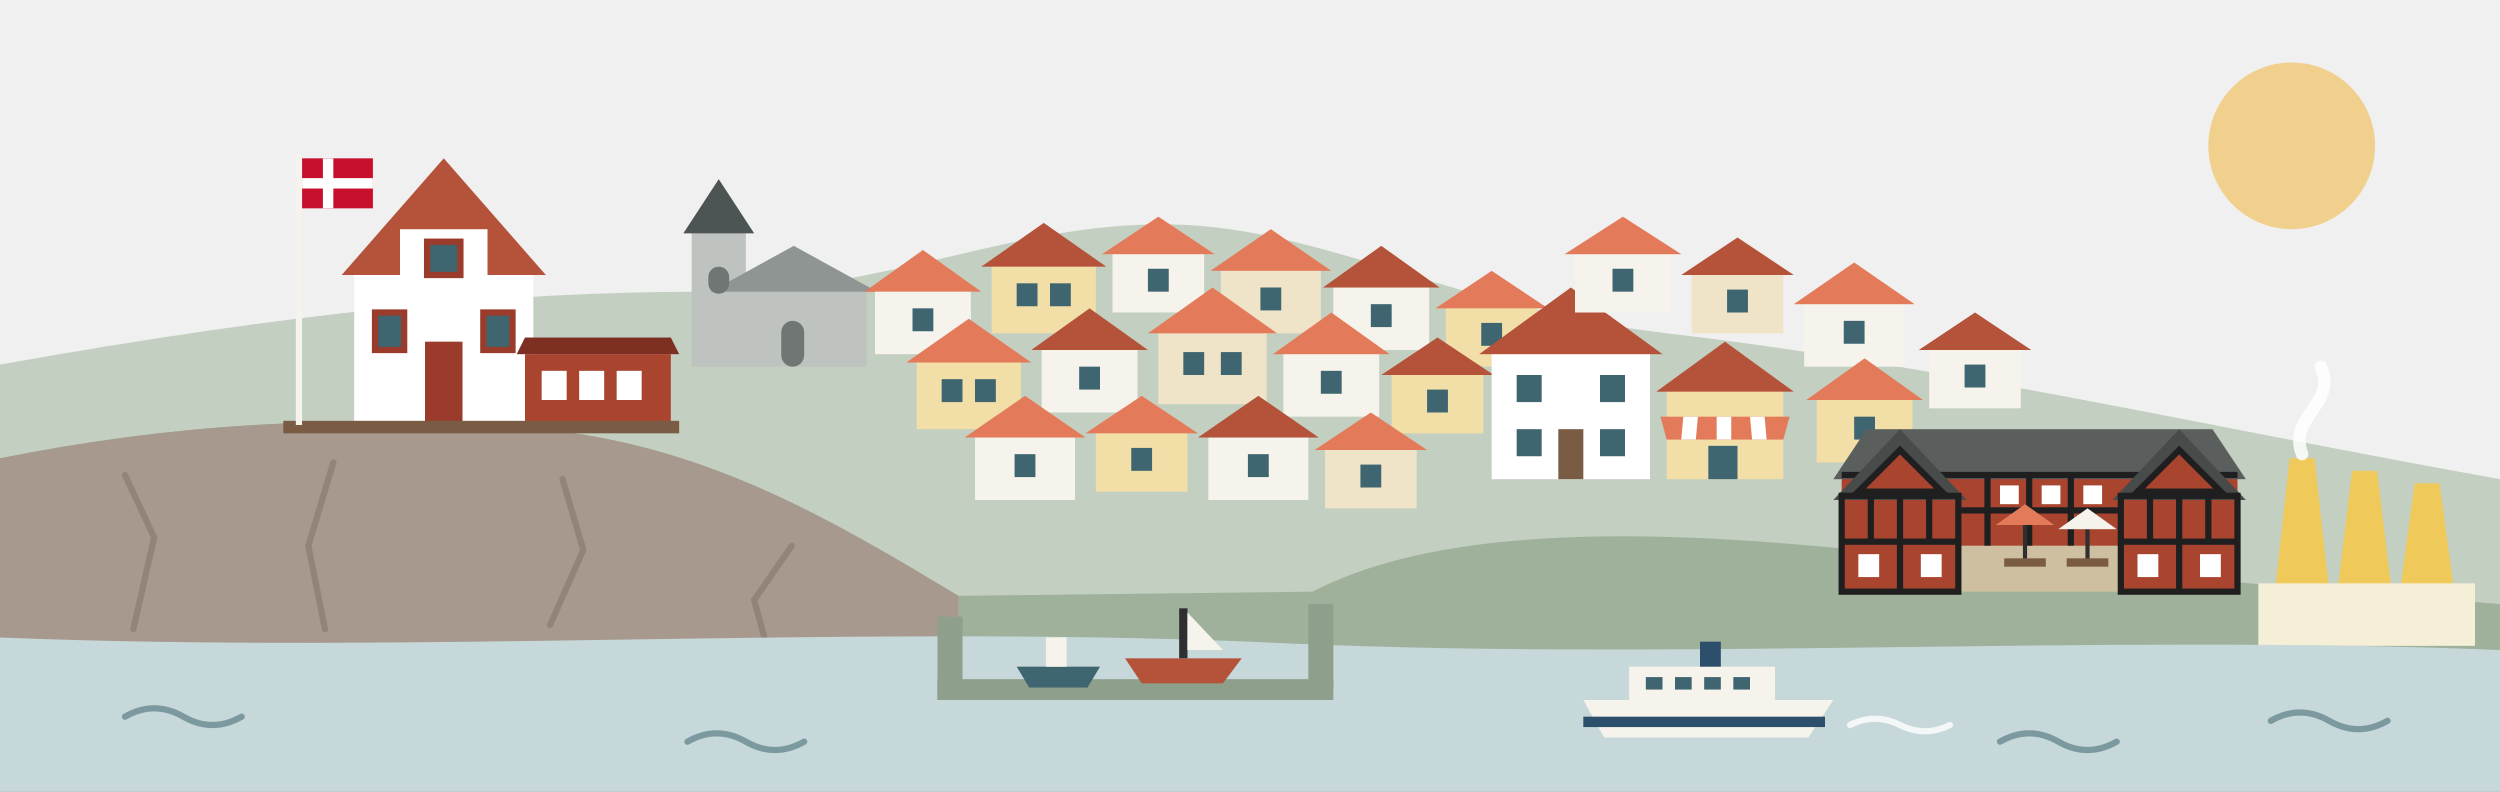
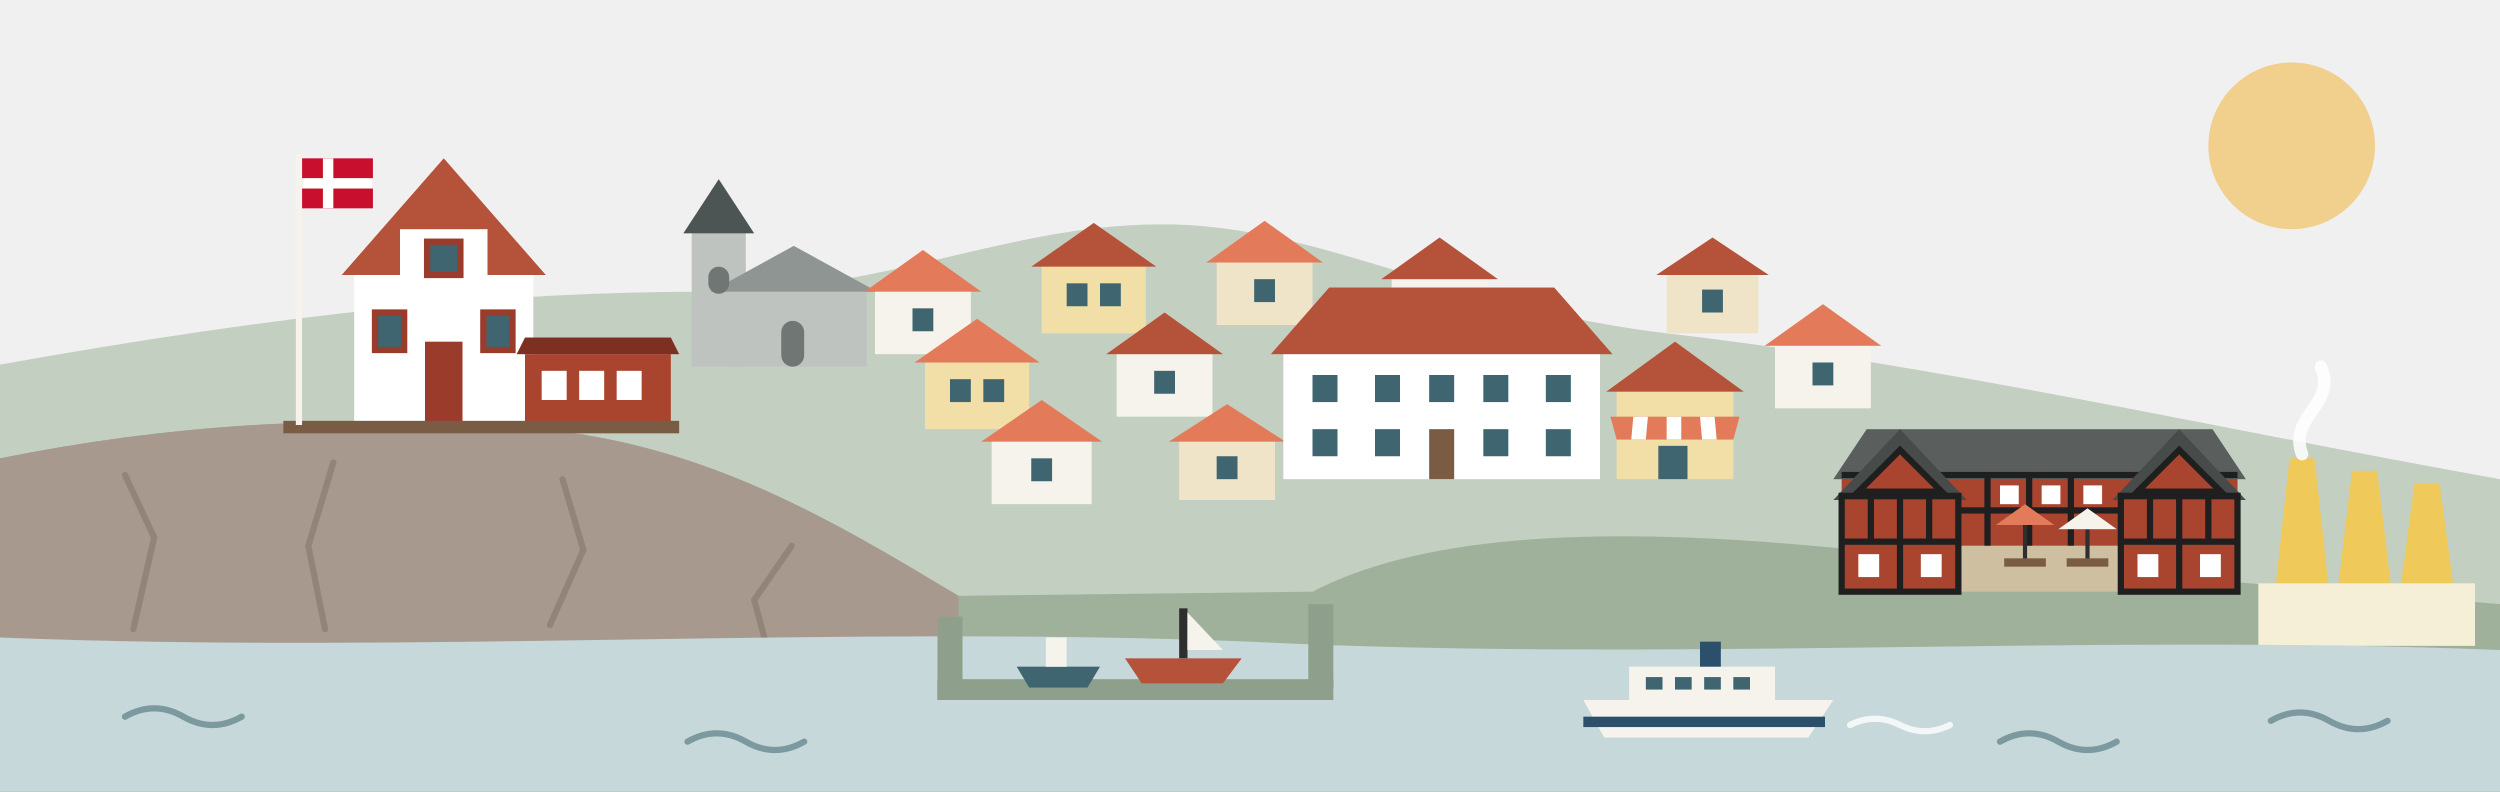
<svg xmlns="http://www.w3.org/2000/svg" class="town v4" viewBox="0 0 1200 380" preserveAspectRatio="xMidYMax meet" role="img" aria-label="Tegning af Gudhjem set fra havet: Klippens hvide hotel på klipperne ved Grevens Dal med kirken bagved, husene op ad bakken, Therns, Skt. Jørgens Gaard ved havnen, røgeriets gule skorstene og Christiansøbåden">
  <circle cx="1100" cy="70" r="40" fill="#f2c46b" opacity=".75" />
  <g transform="translate(1200 0) scale(-1 1)">
    <path d="M0 230 C140 205 270 175 400 160 C500 148 560 112 630 108 C710 104 770 140 860 140 C960 140 1060 150 1200 175 L1200 380 L0 380Z" fill="#c3cfc0" />
    <path d="M0 290 C120 280 220 272 330 262 C440 252 520 258 570 284 L740 286 C800 250 860 214 940 206 C1040 198 1120 204 1200 220 L1200 380 L0 380Z" fill="#9fb09b" />
    <path d="M740 286 C800 250 860 214 940 206 C1040 198 1120 204 1200 220 L1200 318 C1100 324 980 316 880 322 C820 326 770 318 740 306Z" fill="#a8998e" />
    <g stroke="#8a7b70" stroke-width="3" fill="none" stroke-linecap="round" opacity=".7">
      <path d="M820 262 l18 26 l-6 22" />
      <path d="M930 230 l-10 34 l16 36" />
      <path d="M1040 222 l12 40 l-8 40" />
      <path d="M1140 228 l-14 30 l10 44" />
    </g>
  </g>
  <g transform="translate(346 108)">
    <rect x="0" y="30" width="70" height="38" fill="#bfc3bf" />
    <rect x="-14" y="2" width="26" height="66" fill="#bfc3bf" />
    <path d="M-18 4 L-1 -22 L16 4Z" fill="#4c5553" />
    <path d="M-5 32 L35 10 L75 32Z" fill="#8f9592" />
    <rect x="-6" y="20" width="10" height="13" rx="5" fill="#6f7674" />
    <rect x="29" y="46" width="11" height="22" rx="5.5" fill="#6f7674" />
  </g>
  <g>
    <rect x="420" y="138" width="46" height="32" fill="#f6f3ec" />
    <path d="M415 140 L443.0 120 L471 140Z" fill="#e37b5b" />
    <rect x="438" y="148" width="10" height="11" fill="#3f6670" />
-     <rect x="476" y="126" width="50" height="34" fill="#f2dfa8" />
-     <path d="M471 128 L501.0 107 L531 128Z" fill="#b4533a" />
-     <rect x="488" y="136" width="10" height="11" fill="#3f6670" />
-     <rect x="504" y="136" width="10" height="11" fill="#3f6670" />
-     <rect x="534" y="120" width="44" height="30" fill="#f6f3ec" />
-     <path d="M529 122 L556.0 104 L583 122Z" fill="#e37b5b" />
-     <rect x="551" y="129" width="10" height="11" fill="#3f6670" />
-     <rect x="586" y="128" width="48" height="32" fill="#efe3c8" />
-     <path d="M581 130 L610.0 110 L639 130Z" fill="#e37b5b" />
-     <rect x="605" y="138" width="10" height="11" fill="#3f6670" />
-     <rect x="640" y="136" width="46" height="32" fill="#f6f3ec" />
-     <path d="M635 138 L663.0 118 L691 138Z" fill="#b4533a" />
-     <rect x="658" y="146" width="10" height="11" fill="#3f6670" />
-     <rect x="694" y="146" width="44" height="30" fill="#f2dfa8" />
-     <path d="M689 148 L716.0 130 L743 148Z" fill="#e37b5b" />
-     <rect x="711" y="155" width="10" height="11" fill="#3f6670" />
-     <rect x="440" y="172" width="50" height="34" fill="#f2dfa8" />
-     <path d="M435 174 L465.0 153 L495 174Z" fill="#e37b5b" />
-     <rect x="452" y="182" width="10" height="11" fill="#3f6670" />
-     <rect x="468" y="182" width="10" height="11" fill="#3f6670" />
-     <rect x="500" y="166" width="46" height="32" fill="#f6f3ec" />
-     <path d="M495 168 L523.0 148 L551 168Z" fill="#b4533a" />
-     <rect x="518" y="176" width="10" height="11" fill="#3f6670" />
-     <rect x="556" y="158" width="52" height="36" fill="#efe3c8" />
-     <path d="M551 160 L582.0 138 L613 160Z" fill="#e37b5b" />
-     <rect x="568" y="169" width="10" height="11" fill="#3f6670" />
-     <rect x="586" y="169" width="10" height="11" fill="#3f6670" />
-     <rect x="616" y="168" width="46" height="32" fill="#f6f3ec" />
-     <path d="M611 170 L639.0 150 L667 170Z" fill="#e37b5b" />
-     <rect x="634" y="178" width="10" height="11" fill="#3f6670" />
-     <rect x="668" y="178" width="44" height="30" fill="#f2dfa8" />
-     <path d="M663 180 L690.0 162 L717 180Z" fill="#b4533a" />
-     <rect x="685" y="187" width="10" height="11" fill="#3f6670" />
-     <rect x="468" y="208" width="48" height="32" fill="#f6f3ec" />
-     <path d="M463 210 L492.0 190 L521 210Z" fill="#e37b5b" />
-     <rect x="487" y="218" width="10" height="11" fill="#3f6670" />
-     <rect x="526" y="206" width="44" height="30" fill="#f2dfa8" />
-     <path d="M521 208 L548.0 190 L575 208Z" fill="#e37b5b" />
-     <rect x="543" y="215" width="10" height="11" fill="#3f6670" />
-     <rect x="580" y="208" width="48" height="32" fill="#f6f3ec" />
-     <path d="M575 210 L604.0 190 L633 210Z" fill="#b4533a" />
-     <rect x="599" y="218" width="10" height="11" fill="#3f6670" />
-     <rect x="636" y="214" width="44" height="30" fill="#efe3c8" />
-     <path d="M631 216 L658.0 198 L685 216Z" fill="#e37b5b" />
-     <rect x="653" y="223" width="10" height="11" fill="#3f6670" />
-   </g>
-   <g transform="translate(716 168)">
-     <rect x="0" y="0" width="76" height="62" fill="#ffffff" />
-     <path d="M-6 2 L38 -30 L82 2Z" fill="#b4533a" />
+     <rect x="500" y="126" width="50" height="34" fill="#f2dfa8" />
+     <path d="M495 128 L525.0 107 L555 128Z" fill="#b4533a" />
+     <rect x="512" y="136" width="10" height="11" fill="#3f6670" />
+     <rect x="528" y="136" width="10" height="11" fill="#3f6670" />
+     <rect x="584" y="124" width="46" height="32" fill="#efe3c8" />
+     <path d="M579 126 L607.0 106 L635 126Z" fill="#e37b5b" />
+     <rect x="602" y="134" width="10" height="11" fill="#3f6670" />
+     <rect x="668" y="132" width="46" height="32" fill="#f6f3ec" />
+     <path d="M663 134 L691.0 114 L719 134Z" fill="#b4533a" />
+     <rect x="686" y="142" width="10" height="11" fill="#3f6670" />
+     <rect x="444" y="172" width="50" height="34" fill="#f2dfa8" />
+     <path d="M439 174 L469.0 153 L499 174Z" fill="#e37b5b" />
+     <rect x="456" y="182" width="10" height="11" fill="#3f6670" />
+     <rect x="472" y="182" width="10" height="11" fill="#3f6670" />
+     <rect x="536" y="168" width="46" height="32" fill="#f6f3ec" />
+     <path d="M531 170 L559.0 150 L587 170Z" fill="#b4533a" />
+     <rect x="554" y="178" width="10" height="11" fill="#3f6670" />
+     <rect x="476" y="210" width="48" height="32" fill="#f6f3ec" />
+     <path d="M471 212 L500.0 192 L529 212Z" fill="#e37b5b" />
+     <rect x="495" y="220" width="10" height="11" fill="#3f6670" />
+     <rect x="566" y="210" width="46" height="30" fill="#efe3c8" />
+     <path d="M561 212 L589.0 194 L617 212Z" fill="#e37b5b" />
+     <rect x="584" y="219" width="10" height="11" fill="#3f6670" />
+   </g>
+   <g transform="translate(616 168)">
+     <rect x="0" y="0" width="152" height="62" fill="#ffffff" />
+     <path d="M-6 2 L22 -30 L130 -30 L158 2Z" fill="#b4533a" />
    <g fill="#3f6670">
-       <rect x="12" y="12" width="12" height="13" />
-       <rect x="52" y="12" width="12" height="13" />
-       <rect x="12" y="38" width="12" height="13" />
-       <rect x="52" y="38" width="12" height="13" />
-     </g>
-     <rect x="32" y="38" width="12" height="24" fill="#7a5c45" />
-   </g>
-   <g transform="translate(800 186)">
+       <rect x="14" y="12" width="12" height="13" />
+       <rect x="44" y="12" width="12" height="13" />
+       <rect x="96" y="12" width="12" height="13" />
+       <rect x="126" y="12" width="12" height="13" />
+       <rect x="14" y="38" width="12" height="13" />
+       <rect x="44" y="38" width="12" height="13" />
+       <rect x="96" y="38" width="12" height="13" />
+       <rect x="126" y="38" width="12" height="13" />
+       <rect x="70" y="12" width="12" height="13" />
+     </g>
+     <rect x="70" y="38" width="12" height="24" fill="#7a5c45" />
+   </g>
+   <g transform="translate(776 186)">
    <rect x="0" y="0" width="56" height="44" fill="#f2dfa8" />
    <path d="M-5 2 L28 -22 L61 2Z" fill="#b4533a" />
    <path d="M-3 14 L59 14 L56 25 L0 25Z" fill="#e37b5b" />
    <g fill="#fff">
      <path d="M8 14 L15 14 L14 25 L7 25Z" />
      <path d="M24 14 L31 14 L31 25 L24 25Z" />
      <path d="M40 14 L47 14 L48 25 L41 25Z" />
    </g>
    <rect x="20" y="28" width="14" height="16" fill="#3f6670" />
  </g>
  <g>
-     <rect x="756" y="120" width="46" height="30" fill="#f6f3ec" />
-     <path d="M751 122 L779.0 104 L807 122Z" fill="#e37b5b" />
-     <rect x="774" y="129" width="10" height="11" fill="#3f6670" />
-     <rect x="812" y="130" width="44" height="30" fill="#efe3c8" />
-     <path d="M807 132 L834.0 114 L861 132Z" fill="#b4533a" />
-     <rect x="829" y="139" width="10" height="11" fill="#3f6670" />
-     <rect x="866" y="144" width="48" height="32" fill="#f6f3ec" />
-     <path d="M861 146 L890.0 126 L919 146Z" fill="#e37b5b" />
-     <rect x="885" y="154" width="10" height="11" fill="#3f6670" />
-     <rect x="872" y="190" width="46" height="32" fill="#f2dfa8" />
-     <path d="M867 192 L895.0 172 L923 192Z" fill="#e37b5b" />
-     <rect x="890" y="200" width="10" height="11" fill="#3f6670" />
-     <rect x="926" y="166" width="44" height="30" fill="#f6f3ec" />
-     <path d="M921 168 L948.0 150 L975 168Z" fill="#b4533a" />
-     <rect x="943" y="175" width="10" height="11" fill="#3f6670" />
+     <rect x="800" y="130" width="44" height="30" fill="#efe3c8" />
+     <path d="M795 132 L822.0 114 L849 132Z" fill="#b4533a" />
+     <rect x="817" y="139" width="10" height="11" fill="#3f6670" />
+     <rect x="852" y="164" width="46" height="32" fill="#f6f3ec" />
+     <path d="M847 166 L875.0 146 L903 166Z" fill="#e37b5b" />
+     <rect x="870" y="174" width="10" height="11" fill="#3f6670" />
  </g>
  <g transform="translate(884 236)">
    <rect x="0" y="-8" width="190" height="34" fill="#a9442f" />
    <path d="M-4 -6 L12 -30 L178 -30 L194 -6Z" fill="#5a5f5d" />
    <g stroke="#1f1f1f" stroke-width="3">
      <line x1="0" y1="-8" x2="190" y2="-8" />
      <line x1="0" y1="9" x2="190" y2="9" />
      <line x1="70" y1="-8" x2="70" y2="26" />
      <line x1="90" y1="-8" x2="90" y2="26" />
      <line x1="110" y1="-8" x2="110" y2="26" />
    </g>
    <g fill="#fff">
      <rect x="76" y="-3" width="9" height="9" />
      <rect x="96" y="-3" width="9" height="9" />
      <rect x="116" y="-3" width="9" height="9" />
    </g>
    <rect x="56" y="26" width="78" height="22" fill="#cdbf9f" />
    <g transform="translate(78 30)">
      <rect x="9" y="-14" width="2" height="18" fill="#302f2f" />
      <path d="M-4 -14 L10 -24 L24 -14Z" fill="#e37b5b" />
      <rect x="0" y="2" width="20" height="4" fill="#7a5c45" />
    </g>
    <g transform="translate(108 32)">
      <rect x="9" y="-14" width="2" height="16" fill="#302f2f" />
      <path d="M-4 -14 L10 -24 L24 -14Z" fill="#f6f3ec" />
      <rect x="0" y="0" width="20" height="4" fill="#7a5c45" />
    </g>
    <rect x="0" y="2" width="56" height="46" fill="#a9442f" />
    <path d="M-4 4 L28 -30 L60 4Z" fill="#474b4a" />
    <path d="M8 0 L28 -20 L48 0Z" fill="#a9442f" stroke="#1f1f1f" stroke-width="3" />
    <g stroke="#1f1f1f" stroke-width="3" fill="none">
      <rect x="0" y="2" width="56" height="46" />
      <line x1="0" y1="24" x2="56" y2="24" />
      <line x1="28" y1="2" x2="28" y2="48" />
      <line x1="14" y1="2" x2="14" y2="24" />
      <line x1="42" y1="2" x2="42" y2="24" />
    </g>
    <g fill="#fff">
      <rect x="8" y="30" width="10" height="11" />
      <rect x="38" y="30" width="10" height="11" />
    </g>
    <rect x="134" y="2" width="56" height="46" fill="#a9442f" />
    <path d="M130 4 L162 -30 L194 4Z" fill="#474b4a" />
    <path d="M142 0 L162 -20 L182 0Z" fill="#a9442f" stroke="#1f1f1f" stroke-width="3" />
    <g stroke="#1f1f1f" stroke-width="3" fill="none">
      <rect x="134" y="2" width="56" height="46" />
      <line x1="134" y1="24" x2="190" y2="24" />
      <line x1="162" y1="2" x2="162" y2="48" />
      <line x1="148" y1="2" x2="148" y2="24" />
      <line x1="176" y1="2" x2="176" y2="24" />
    </g>
    <g fill="#fff">
      <rect x="142" y="30" width="10" height="11" />
      <rect x="172" y="30" width="10" height="11" />
    </g>
  </g>
  <g transform="translate(1092 220)" fill="#efc95a">
    <path d="M0 64 L7 0 L19 0 L26 64Z" />
    <path d="M30 64 L37 6 L49 6 L56 64Z" />
    <path d="M60 64 L67 12 L79 12 L86 64Z" />
    <rect x="-8" y="60" width="104" height="30" fill="#f6efd8" />
    <path d="M13 -2 C6 -20 30 -26 22 -44" fill="none" stroke="#fff" stroke-width="6" stroke-linecap="round" opacity=".85" />
  </g>
  <g transform="translate(160 204)">
    <rect x="10" y="-74" width="86" height="74" fill="#ffffff" />
    <path d="M4 -72 L53 -128 L102 -72Z" fill="#b4533a" />
    <rect x="32" y="-96" width="42" height="40" fill="#ffffff" />
    <path d="M27 -94 L53 -124 L79 -94Z" fill="#b4533a" />
    <g fill="#3f6670" stroke="#9a3b2b" stroke-width="3">
      <rect x="45" y="-88" width="16" height="16" />
      <rect x="20" y="-54" width="14" height="18" />
      <rect x="72" y="-54" width="14" height="18" />
    </g>
    <rect x="44" y="-40" width="18" height="40" fill="#9a3b2b" />
    <rect x="92" y="-34" width="70" height="34" fill="#a9442f" />
    <path d="M88 -34 L166 -34 L162 -42 L92 -42Z" fill="#7d3022" />
    <g fill="#fff">
      <rect x="100" y="-26" width="12" height="14" />
      <rect x="118" y="-26" width="12" height="14" />
      <rect x="136" y="-26" width="12" height="14" />
    </g>
    <rect x="-24" y="-2" width="190" height="6" fill="#7a5c45" />
    <rect x="-18" y="-130" width="3" height="130" fill="#f6f3ec" />
    <g transform="translate(-15 -128)">
      <rect width="34" height="24" fill="#c8102e" />
      <rect x="10" width="5" height="24" fill="#fff" />
      <rect y="9.5" width="34" height="5" fill="#fff" />
    </g>
  </g>
  <path d="M0 306 C200 314 400 300 600 308 C800 318 1000 304 1200 312 L1200 380 L0 380Z" fill="#c6d8d9" />
  <g fill="#8e9f8b">
    <rect x="450" y="296" width="12" height="40" />
    <rect x="450" y="326" width="190" height="10" />
    <rect x="628" y="290" width="12" height="40" />
  </g>
  <g transform="translate(540 306)">
    <path d="M0 10 L56 10 L47 22 L8 22Z" fill="#b4533a" />
    <rect x="26" y="-14" width="4" height="24" fill="#302f2f" />
    <path d="M30 -12 L47 6 L30 6Z" fill="#f6f3ec" />
  </g>
  <g transform="translate(488 312)">
    <path d="M0 8 L40 8 L34 18 L6 18Z" fill="#3f6670" />
    <rect x="14" y="-6" width="10" height="14" fill="#f6f3ec" />
  </g>
  <g transform="translate(760 318)">
    <path d="M0 18 L120 18 L108 36 L10 36Z" fill="#f6f3ec" />
    <rect x="0" y="26" width="116" height="5" fill="#2c4f6b" />
    <rect x="22" y="2" width="70" height="16" fill="#f6f3ec" />
    <g fill="#3f6670">
      <rect x="30" y="7" width="8" height="6" />
      <rect x="44" y="7" width="8" height="6" />
      <rect x="58" y="7" width="8" height="6" />
      <rect x="72" y="7" width="8" height="6" />
    </g>
    <rect x="56" y="-10" width="10" height="12" fill="#2c4f6b" />
    <path d="M128 30 q12 -6 24 0 t24 0" fill="none" stroke="#fff" stroke-width="3" stroke-linecap="round" opacity=".8" />
  </g>
  <g fill="none" stroke="#3f6670" stroke-width="3" stroke-linecap="round" opacity=".55">
    <path d="M60 344 q14 -8 28 0 t28 0" />
    <path d="M330 356 q14 -8 28 0 t28 0" />
    <path d="M960 356 q14 -8 28 0 t28 0" />
    <path d="M1090 346 q14 -8 28 0 t28 0" />
  </g>
</svg>
